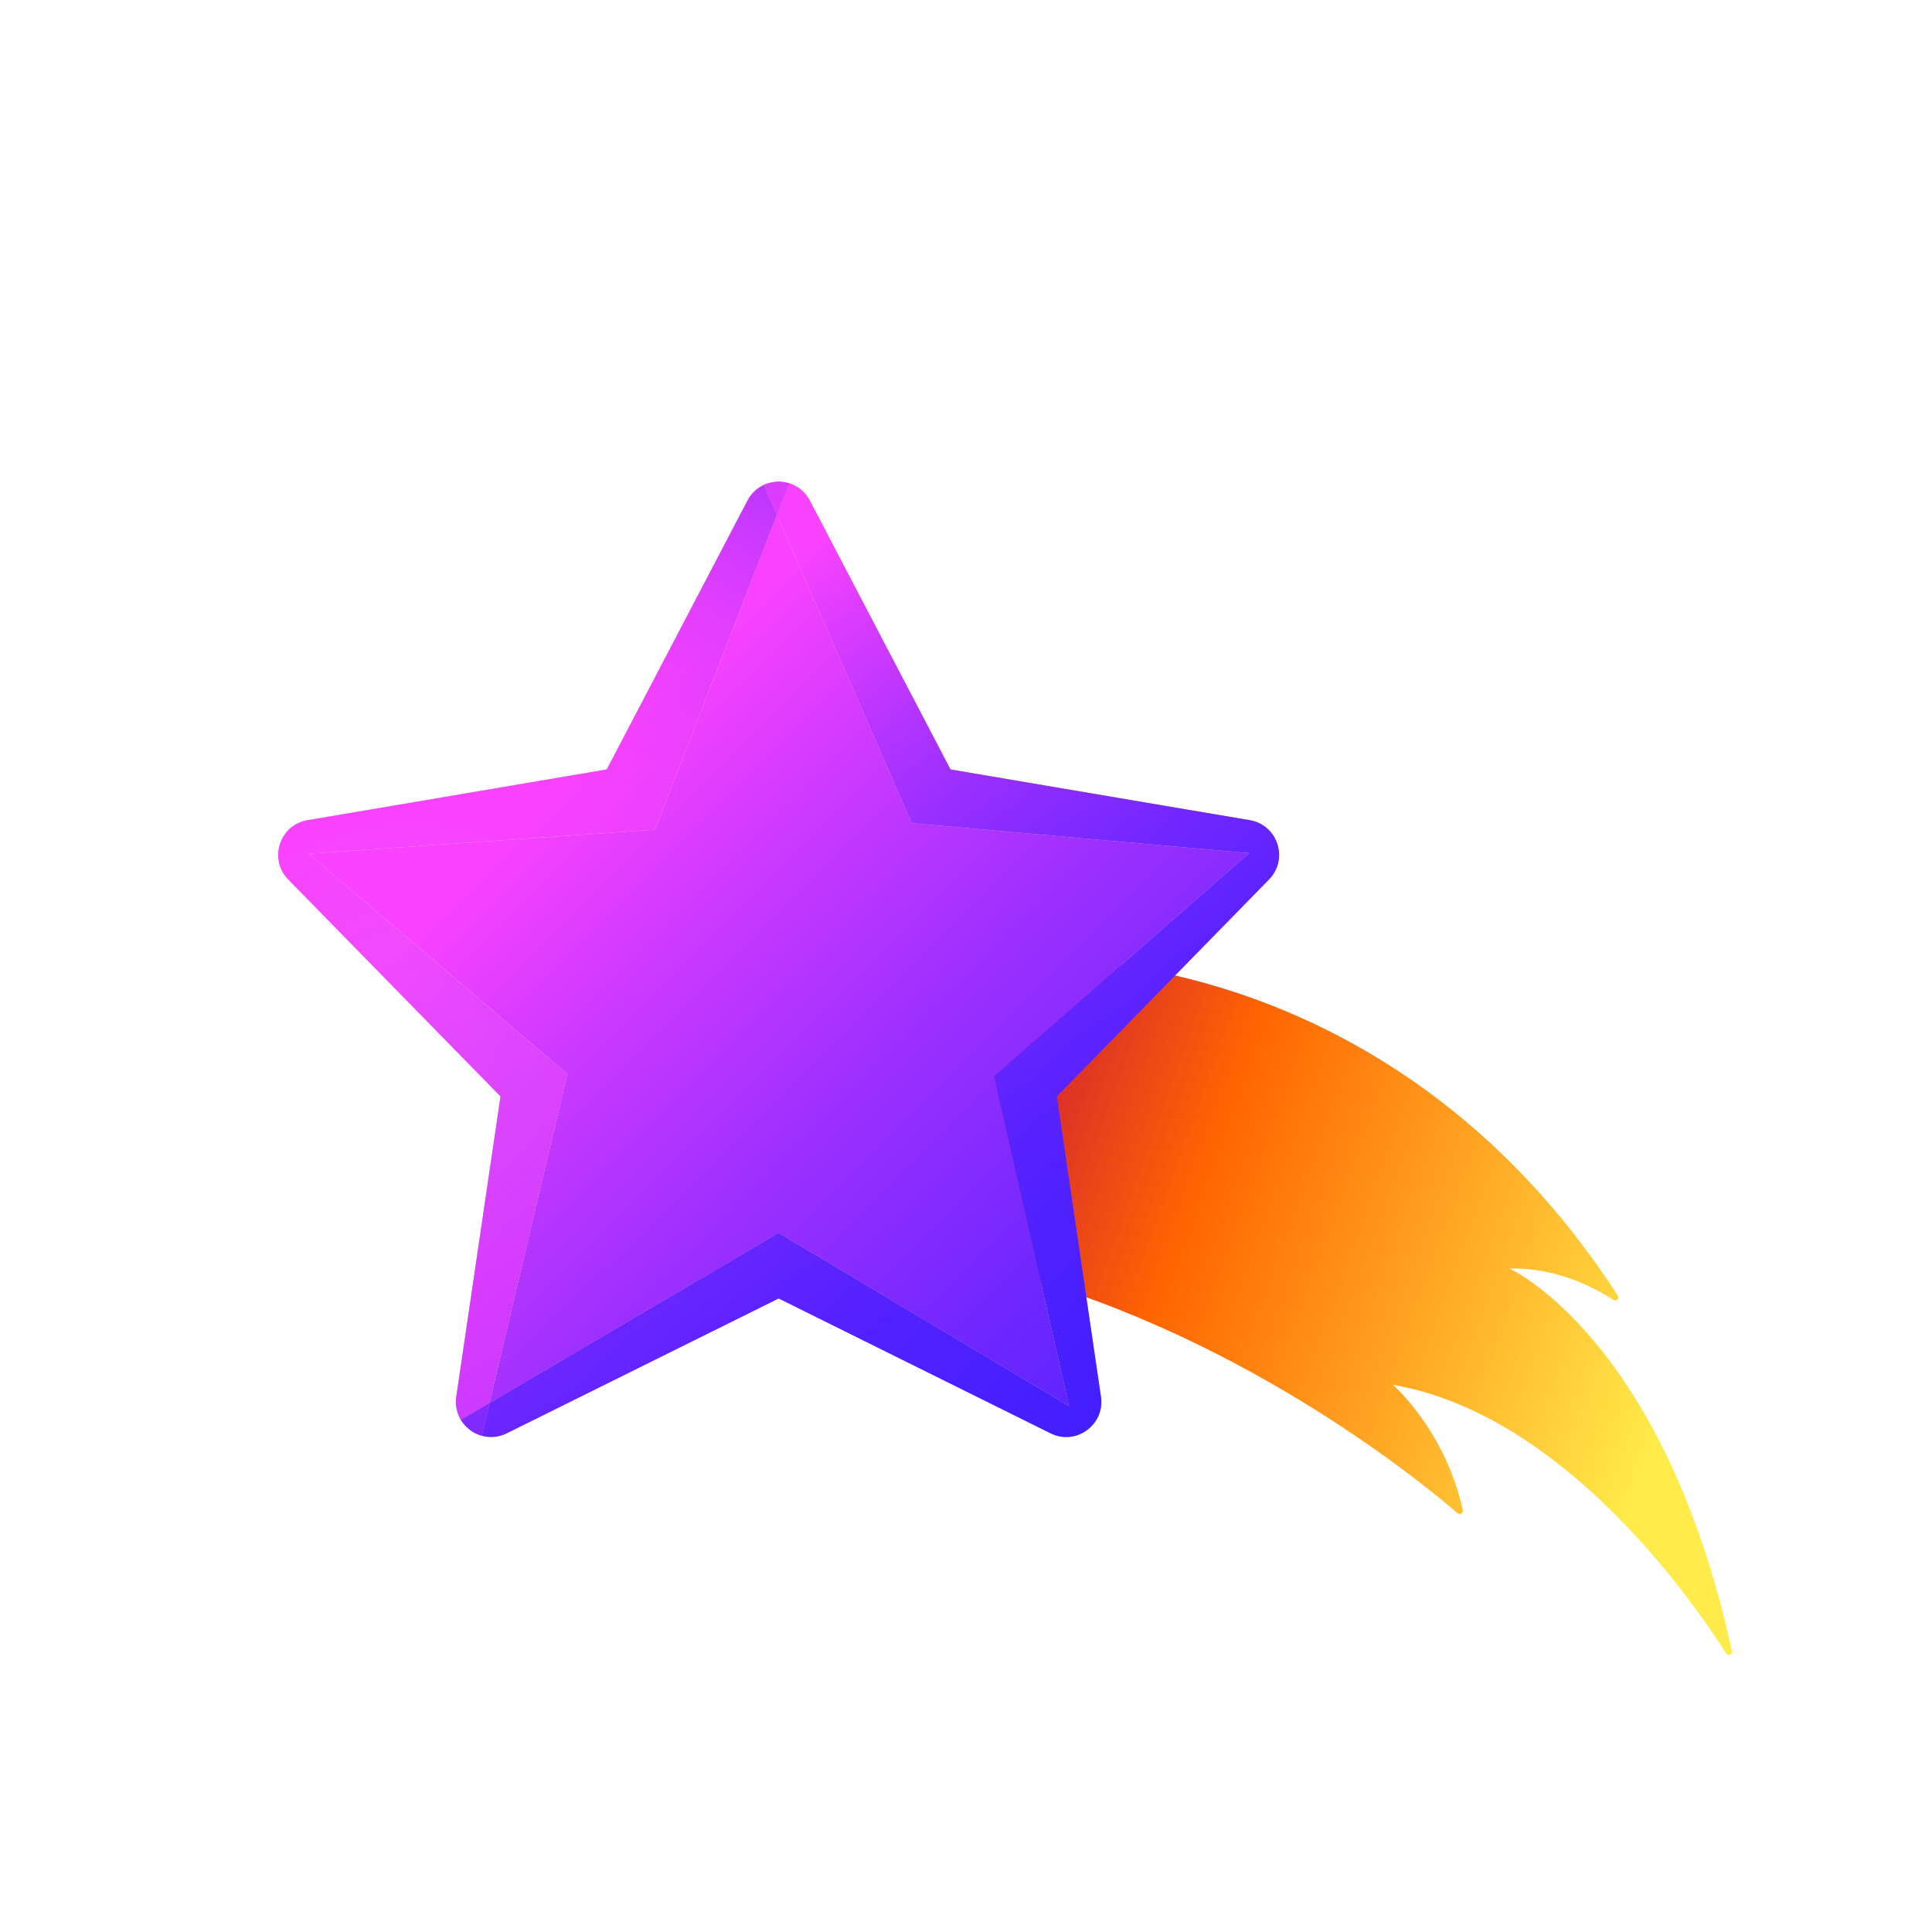
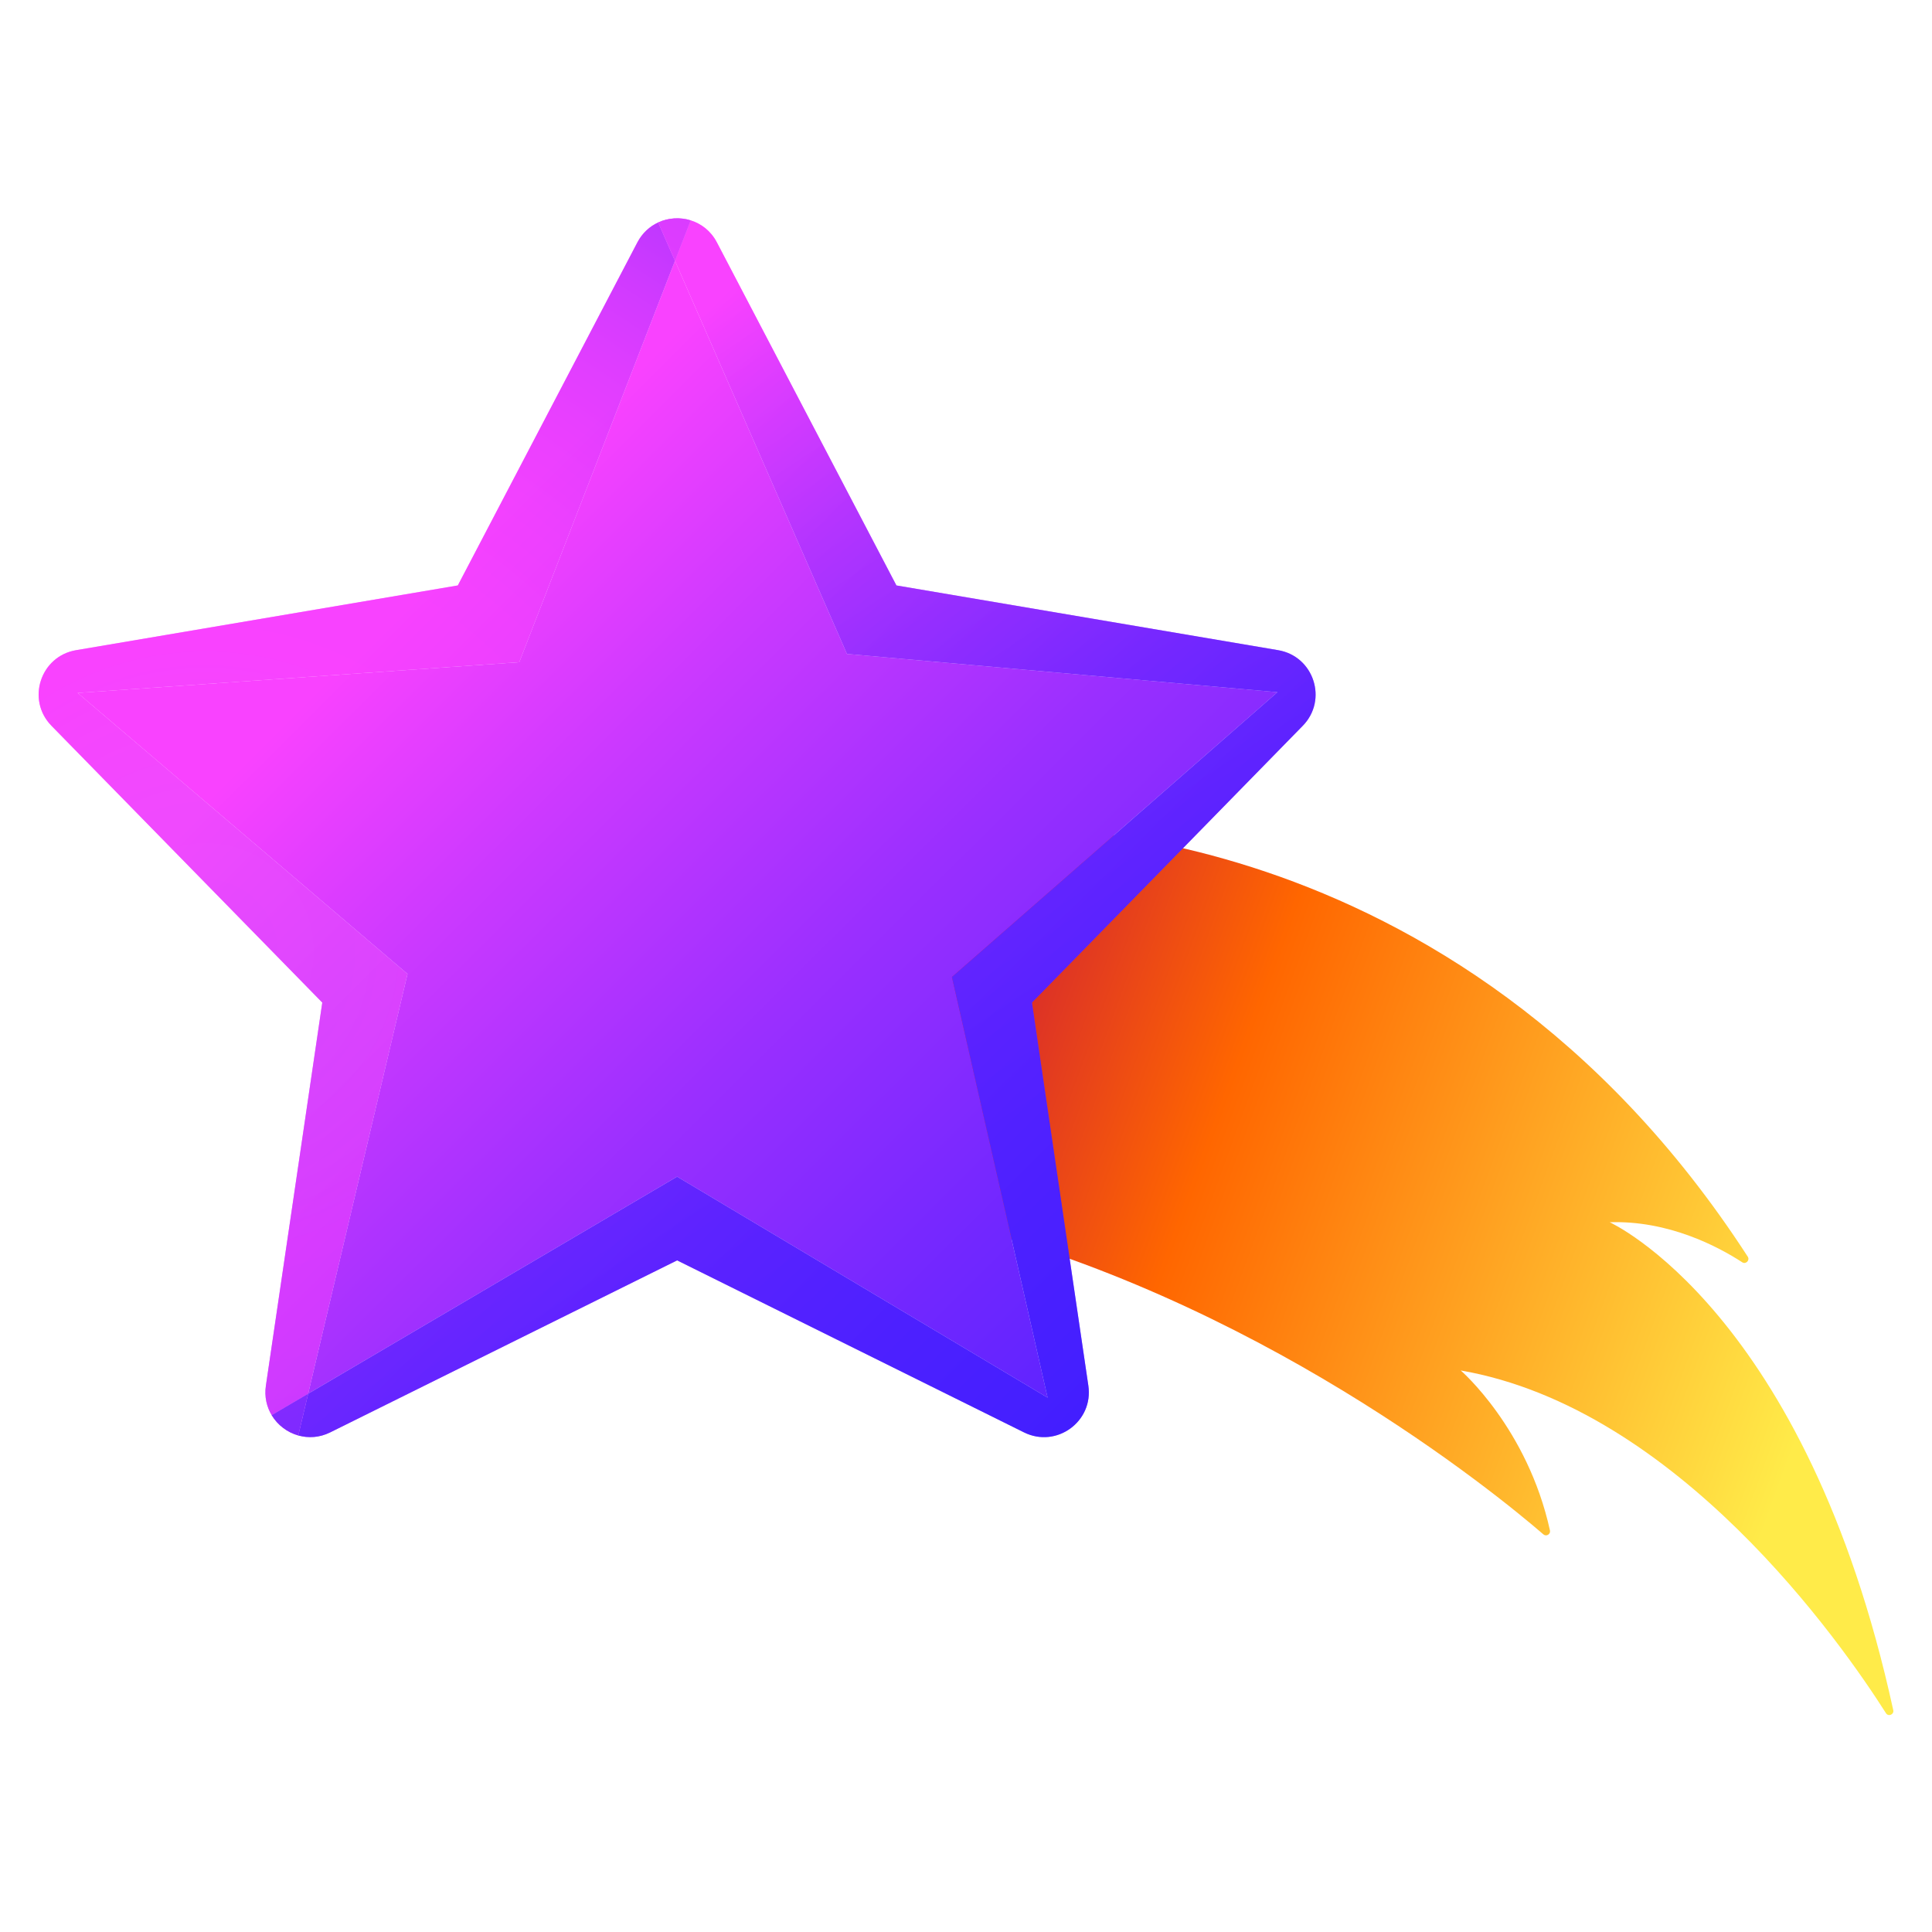
- <svg xmlns="http://www.w3.org/2000/svg" width="100" height="100" fill="none" viewBox="0 0 100 100">
-   <path fill="url(#a)" d="M53.605 49.667s18.183-1.053 30.133 17.393c.094.145-.078.323-.223.228-.996-.648-2.998-1.702-5.378-1.625 0 0 7.972 3.596 11.504 19.796.038.176-.198.275-.295.123-1.805-2.841-8.454-12.379-17.252-13.906 0 0 2.707 2.337 3.62 6.49.032.152-.149.262-.266.16C73.493 76.64 63.773 68.68 51.107 65.6c-7.768-1.89 2.498-15.932 2.498-15.932Z" />
-   <path fill="url(#b)" d="m15.98 44.188 13.383 11.401-4.03 17.032 14.97-8.806 15.032 8.966-3.882-17.067L64.66 44.158l-17.466-1.552-6.978-15.95-6.318 16.285z" />
-   <path fill="url(#c)" d="M29.362 55.589 15.98 44.187l17.918-1.246 6.318-16.286-.681-1.555a1.8 1.8 0 0 0-.845.808l-7.284 13.919-15.49 2.627c-1.447.245-2.023 2.017-.996 3.067L25.906 56.75l-2.288 15.542c-.066.447.031.86.235 1.198l1.479-.87z" />
-   <path fill="url(#d)" d="M29.362 55.589 15.98 44.187l17.918-1.246 6.318-16.286-.681-1.555a1.8 1.8 0 0 0-.845.808l-7.284 13.919-15.49 2.627c-1.447.245-2.023 2.017-.996 3.067L25.906 56.75l-2.288 15.542c-.066.447.031.86.235 1.198l1.479-.87z" opacity=".5" />
-   <path fill="url(#e)" d="m64.688 42.453-15.49-2.626-7.284-13.92a1.8 1.8 0 0 0-1.063-.891l-.636 1.64 6.978 15.949 17.466 1.552-13.207 11.556 3.882 17.067-15.032-8.966-14.97 8.806-.4 1.692a1.8 1.8 0 0 0 1.295-.124l14.075-6.98 14.075 6.98c1.316.652 2.822-.443 2.608-1.896L54.699 56.75l10.986-11.23c1.027-1.05.452-2.82-.996-3.067Z" />
-   <path fill="url(#f)" d="m64.688 42.453-15.49-2.626-7.284-13.92a1.8 1.8 0 0 0-1.063-.891l-.636 1.64 6.978 15.949 17.466 1.552-13.207 11.556 3.882 17.067-15.032-8.966-14.97 8.806-.4 1.692a1.8 1.8 0 0 0 1.295-.124l14.075-6.98 14.075 6.98c1.316.652 2.822-.443 2.608-1.896L54.699 56.75l10.986-11.23c1.027-1.05.452-2.82-.996-3.067Z" opacity=".5" />
-   <path fill="url(#g)" d="M40.852 25.017a1.85 1.85 0 0 0-1.317.084l.68 1.555.637-1.64Z" />
-   <path fill="url(#h)" d="M40.852 25.017a1.85 1.85 0 0 0-1.317.084l.68 1.555.637-1.64Z" opacity=".5" />
-   <path fill="url(#i)" d="M40.852 25.017a1.85 1.85 0 0 0-1.317.084l.68 1.555.637-1.64Z" opacity=".5" />
-   <path fill="url(#j)" d="M23.854 73.49c.24.4.63.697 1.078.823l.4-1.692-1.479.87Z" />
-   <path fill="url(#k)" d="M23.854 73.49c.24.4.63.697 1.078.823l.4-1.692-1.479.87Z" opacity=".5" />
-   <path fill="url(#l)" d="M23.854 73.49c.24.4.63.697 1.078.823l.4-1.692-1.479.87Z" opacity=".5" />
+ <svg xmlns="http://www.w3.org/2000/svg" width="1000" height="1000" fill="none">
+   <path fill="url(#a)" d="M520.197 428.553S752.18 415.112 904.639 650.45c1.202 1.855-.996 4.118-2.849 2.913-12.711-8.265-38.245-21.721-68.612-20.735 0 0 101.712 45.88 146.771 252.561.489 2.242-2.533 3.508-3.763 1.57-23.025-36.245-107.855-157.928-220.113-177.41 0 0 34.541 29.812 46.183 82.806.423 1.925-1.888 3.33-3.381 2.043-24.947-21.521-148.952-123.075-310.556-162.388-99.103-24.108 31.878-203.257 31.878-203.257" />
+   <path fill="url(#b)" d="m40.164 358.651 170.743 145.462-51.42 217.289 190.988-112.349 191.782 114.389-49.533-217.741 168.502-147.433-222.833-19.802-89.027-203.487-80.6 207.768z" />
+   <path fill="url(#c)" d="M210.911 504.114 40.167 358.651l228.602-15.903 80.601-207.769-8.685-19.85c-4.381 2.013-8.231 5.443-10.779 10.312l-92.939 177.58-197.608 33.515c-18.475 3.133-25.819 25.734-12.714 39.129L166.814 518.93l-29.19 198.293c-.838 5.697.402 10.957 3.001 15.277l18.865-11.097z" />
+   <path fill="url(#d)" d="M210.911 504.114 40.167 358.651l228.602-15.903 80.601-207.769-8.685-19.85c-4.381 2.013-8.231 5.443-10.779 10.312l-92.939 177.58-197.608 33.515c-18.475 3.133-25.819 25.734-12.714 39.129L166.814 518.93l-29.19 198.293c-.838 5.697.402 10.957 3.001 15.277l18.865-11.097z" opacity=".5" />
+   <path fill="url(#e)" d="m661.594 336.536-197.608-33.514-92.939-177.58c-3.077-5.879-8.046-9.665-13.564-11.381l-8.115 20.919 89.026 203.487 222.833 19.803-168.502 147.432 49.533 217.742-191.782-114.39-190.988 112.35-5.109 21.589c5.192 1.469 10.991 1.16 16.529-1.585l179.568-89.038 179.568 89.038c16.788 8.324 36.014-5.644 33.285-24.184l-29.19-198.293 140.169-143.265c13.105-13.395 5.762-35.996-12.714-39.13" />
+   <path fill="url(#f)" d="m661.594 336.536-197.608-33.514-92.939-177.58c-3.077-5.879-8.046-9.665-13.564-11.381l-8.115 20.919 89.026 203.487 222.833 19.803-168.502 147.432 49.533 217.742-191.782-114.39-190.988 112.35-5.109 21.589c5.192 1.469 10.991 1.16 16.529-1.585l179.568-89.038 179.568 89.038c16.788 8.324 36.014-5.644 33.285-24.184l-29.19-198.293 140.169-143.265c13.105-13.395 5.762-35.996-12.714-39.13" opacity=".5" />
+   <path fill="url(#g)" d="M357.487 114.06c-5.496-1.708-11.532-1.352-16.799 1.069l8.684 19.85z" />
+   <path fill="url(#h)" d="M357.487 114.06c-5.496-1.708-11.532-1.352-16.799 1.069l8.684 19.85z" opacity=".5" />
+   <path fill="url(#i)" d="M357.487 114.06c-5.496-1.708-11.532-1.352-16.799 1.069l8.684 19.85z" opacity=".5" />
+   <path fill="url(#j)" d="M140.625 732.499c3.07 5.102 8.043 8.876 13.756 10.492l5.109-21.589z" />
+   <path fill="url(#k)" d="M140.625 732.499c3.07 5.102 8.043 8.876 13.756 10.492l5.109-21.589z" opacity=".5" />
+   <path fill="url(#l)" d="M140.625 732.499c3.07 5.102 8.043 8.876 13.756 10.492l5.109-21.589z" opacity=".5" />
  <defs>
-     <linearGradient id="a" x1="86.609" x2="41.068" y1="72.113" y2="55.52" gradientUnits="userSpaceOnUse">
+     <linearGradient id="a" x1="941.27" x2="360.237" y1="714.917" y2="503.223" gradientUnits="userSpaceOnUse">
      <stop stop-color="#ffeb49" />
      <stop offset=".548" stop-color="#f60" />
      <stop offset=".781" stop-color="#d22232" />
      <stop offset=".902" stop-color="#be0449" />
    </linearGradient>
-     <linearGradient id="b" x1="20.125" x2="83.89" y1="33.409" y2="97.453" gradientUnits="userSpaceOnUse">
+     <linearGradient id="b" x1="93.04" x2="906.572" y1="221.134" y2="1038.22" gradientUnits="userSpaceOnUse">
      <stop offset=".127" stop-color="#f942ff" />
      <stop offset=".24" stop-color="#cb39ff" />
      <stop offset=".376" stop-color="#9a2fff" />
      <stop offset=".512" stop-color="#7127ff" />
      <stop offset=".644" stop-color="#5221ff" />
      <stop offset=".772" stop-color="#3b1dff" />
      <stop offset=".893" stop-color="#2e1aff" />
      <stop offset="1" stop-color="#2919ff" />
    </linearGradient>
-     <linearGradient id="c" x1="17.991" x2="81.756" y1="35.532" y2="99.576" gradientUnits="userSpaceOnUse">
+     <linearGradient id="c" x1="65.832" x2="879.364" y1="248.228" y2="1065.31" gradientUnits="userSpaceOnUse">
      <stop offset=".127" stop-color="#f942ff" />
      <stop offset=".24" stop-color="#cb39ff" />
      <stop offset=".376" stop-color="#9a2fff" />
      <stop offset=".512" stop-color="#7127ff" />
      <stop offset=".644" stop-color="#5221ff" />
      <stop offset=".772" stop-color="#3b1dff" />
      <stop offset=".893" stop-color="#2e1aff" />
      <stop offset="1" stop-color="#2919ff" />
    </linearGradient>
-     <linearGradient id="e" x1="20.154" x2="83.92" y1="33.378" y2="97.422" gradientUnits="userSpaceOnUse">
+     <linearGradient id="e" x1="93.43" x2="906.962" y1="220.748" y2="1037.83" gradientUnits="userSpaceOnUse">
      <stop offset=".127" stop-color="#f942ff" />
      <stop offset=".24" stop-color="#cb39ff" />
      <stop offset=".376" stop-color="#9a2fff" />
      <stop offset=".512" stop-color="#7127ff" />
      <stop offset=".644" stop-color="#5221ff" />
      <stop offset=".772" stop-color="#3b1dff" />
      <stop offset=".893" stop-color="#2e1aff" />
      <stop offset="1" stop-color="#2919ff" />
    </linearGradient>
-     <linearGradient id="f" x1="30.368" x2="49.816" y1="36.203" y2="65.375" gradientUnits="userSpaceOnUse">
+     <linearGradient id="f" x1="223.732" x2="471.854" y1="256.796" y2="628.978" gradientUnits="userSpaceOnUse">
      <stop offset="0" stop-color="#f942ff" />
      <stop offset=".11" stop-color="#d33aff" />
      <stop offset=".275" stop-color="#9f30ff" />
      <stop offset=".437" stop-color="#7528ff" />
      <stop offset=".594" stop-color="#5421ff" />
      <stop offset=".743" stop-color="#3c1dff" />
      <stop offset=".882" stop-color="#2e1aff" />
      <stop offset="1" stop-color="#2919ff" />
    </linearGradient>
-     <linearGradient id="g" x1="34.16" x2="97.926" y1="19.435" y2="83.479" gradientUnits="userSpaceOnUse">
+     <linearGradient id="g" x1="272.112" x2="1085.64" y1="42.847" y2="859.931" gradientUnits="userSpaceOnUse">
      <stop offset=".127" stop-color="#f942ff" />
      <stop offset=".24" stop-color="#cb39ff" />
      <stop offset=".376" stop-color="#9a2fff" />
      <stop offset=".512" stop-color="#7127ff" />
      <stop offset=".644" stop-color="#5221ff" />
      <stop offset=".772" stop-color="#3b1dff" />
      <stop offset=".893" stop-color="#2e1aff" />
      <stop offset="1" stop-color="#2919ff" />
    </linearGradient>
-     <linearGradient id="i" x1="42.191" x2="61.639" y1="28.323" y2="57.495" gradientUnits="userSpaceOnUse">
+     <linearGradient id="i" x1="374.574" x2="622.696" y1="156.237" y2="528.419" gradientUnits="userSpaceOnUse">
      <stop offset="0" stop-color="#f942ff" />
      <stop offset=".11" stop-color="#d33aff" />
      <stop offset=".275" stop-color="#9f30ff" />
      <stop offset=".437" stop-color="#7528ff" />
      <stop offset=".594" stop-color="#5421ff" />
      <stop offset=".743" stop-color="#3c1dff" />
      <stop offset=".882" stop-color="#2e1aff" />
      <stop offset="1" stop-color="#2919ff" />
    </linearGradient>
-     <linearGradient id="j" x1="2.526" x2="66.292" y1="50.931" y2="114.975" gradientUnits="userSpaceOnUse">
+     <linearGradient id="j" x1="-131.47" x2="682.061" y1="444.671" y2="1261.76" gradientUnits="userSpaceOnUse">
      <stop offset=".127" stop-color="#f942ff" />
      <stop offset=".24" stop-color="#cb39ff" />
      <stop offset=".376" stop-color="#9a2fff" />
      <stop offset=".512" stop-color="#7127ff" />
      <stop offset=".644" stop-color="#5221ff" />
      <stop offset=".772" stop-color="#3b1dff" />
      <stop offset=".893" stop-color="#2e1aff" />
      <stop offset="1" stop-color="#2919ff" />
    </linearGradient>
-     <linearGradient id="l" x1="9.361" x2="28.809" y1="50.209" y2="79.382" gradientUnits="userSpaceOnUse">
+     <linearGradient id="l" x1="-44.279" x2="203.843" y1="435.47" y2="807.652" gradientUnits="userSpaceOnUse">
      <stop offset="0" stop-color="#f942ff" />
      <stop offset=".11" stop-color="#d33aff" />
      <stop offset=".275" stop-color="#9f30ff" />
      <stop offset=".437" stop-color="#7528ff" />
      <stop offset=".594" stop-color="#5421ff" />
      <stop offset=".743" stop-color="#3c1dff" />
      <stop offset=".882" stop-color="#2e1aff" />
      <stop offset="1" stop-color="#2919ff" />
    </linearGradient>
-     <radialGradient id="d" cx="0" cy="0" r="1" gradientTransform="translate(21.223 54.623)scale(50.873)" gradientUnits="userSpaceOnUse">
+     <radialGradient id="d" cx="0" cy="0" r="1" gradientTransform="translate(107.074 491.788)scale(649.048)" gradientUnits="userSpaceOnUse">
      <stop stop-color="#e552fd" />
      <stop offset=".114" stop-color="#e850fd" />
      <stop offset=".201" stop-color="#f248fe" />
      <stop offset=".24" stop-color="#f942ff" />
      <stop offset=".346" stop-color="#f641ff" />
      <stop offset=".425" stop-color="#ec40ff" />
      <stop offset=".496" stop-color="#dc3cff" />
      <stop offset=".563" stop-color="#c538ff" />
      <stop offset=".625" stop-color="#a832ff" />
      <stop offset=".685" stop-color="#832bff" />
      <stop offset=".742" stop-color="#5922ff" />
      <stop offset=".797" stop-color="#2919ff" />
    </radialGradient>
-     <radialGradient id="h" cx="0" cy="0" r="1" gradientTransform="translate(21.224 54.623)scale(50.873)" gradientUnits="userSpaceOnUse">
+     <radialGradient id="h" cx="0" cy="0" r="1" gradientTransform="translate(107.076 491.789)scale(649.048)" gradientUnits="userSpaceOnUse">
      <stop stop-color="#e552fd" />
      <stop offset=".114" stop-color="#e850fd" />
      <stop offset=".201" stop-color="#f248fe" />
      <stop offset=".24" stop-color="#f942ff" />
      <stop offset=".346" stop-color="#f641ff" />
      <stop offset=".425" stop-color="#ec40ff" />
      <stop offset=".496" stop-color="#dc3cff" />
      <stop offset=".563" stop-color="#c538ff" />
      <stop offset=".625" stop-color="#a832ff" />
      <stop offset=".685" stop-color="#832bff" />
      <stop offset=".742" stop-color="#5922ff" />
      <stop offset=".797" stop-color="#2919ff" />
    </radialGradient>
-     <radialGradient id="k" cx="0" cy="0" r="1" gradientTransform="matrix(50.873 0 0 50.8729 21.224 54.624)" gradientUnits="userSpaceOnUse">
+     <radialGradient id="k" cx="0" cy="0" r="1" gradientTransform="matrix(649.048 0 0 649.047 107.074 491.788)" gradientUnits="userSpaceOnUse">
      <stop stop-color="#e552fd" />
      <stop offset=".114" stop-color="#e850fd" />
      <stop offset=".201" stop-color="#f248fe" />
      <stop offset=".24" stop-color="#f942ff" />
      <stop offset=".346" stop-color="#f641ff" />
      <stop offset=".425" stop-color="#ec40ff" />
      <stop offset=".496" stop-color="#dc3cff" />
      <stop offset=".563" stop-color="#c538ff" />
      <stop offset=".625" stop-color="#a832ff" />
      <stop offset=".685" stop-color="#832bff" />
      <stop offset=".742" stop-color="#5922ff" />
      <stop offset=".797" stop-color="#2919ff" />
    </radialGradient>
  </defs>
</svg>
